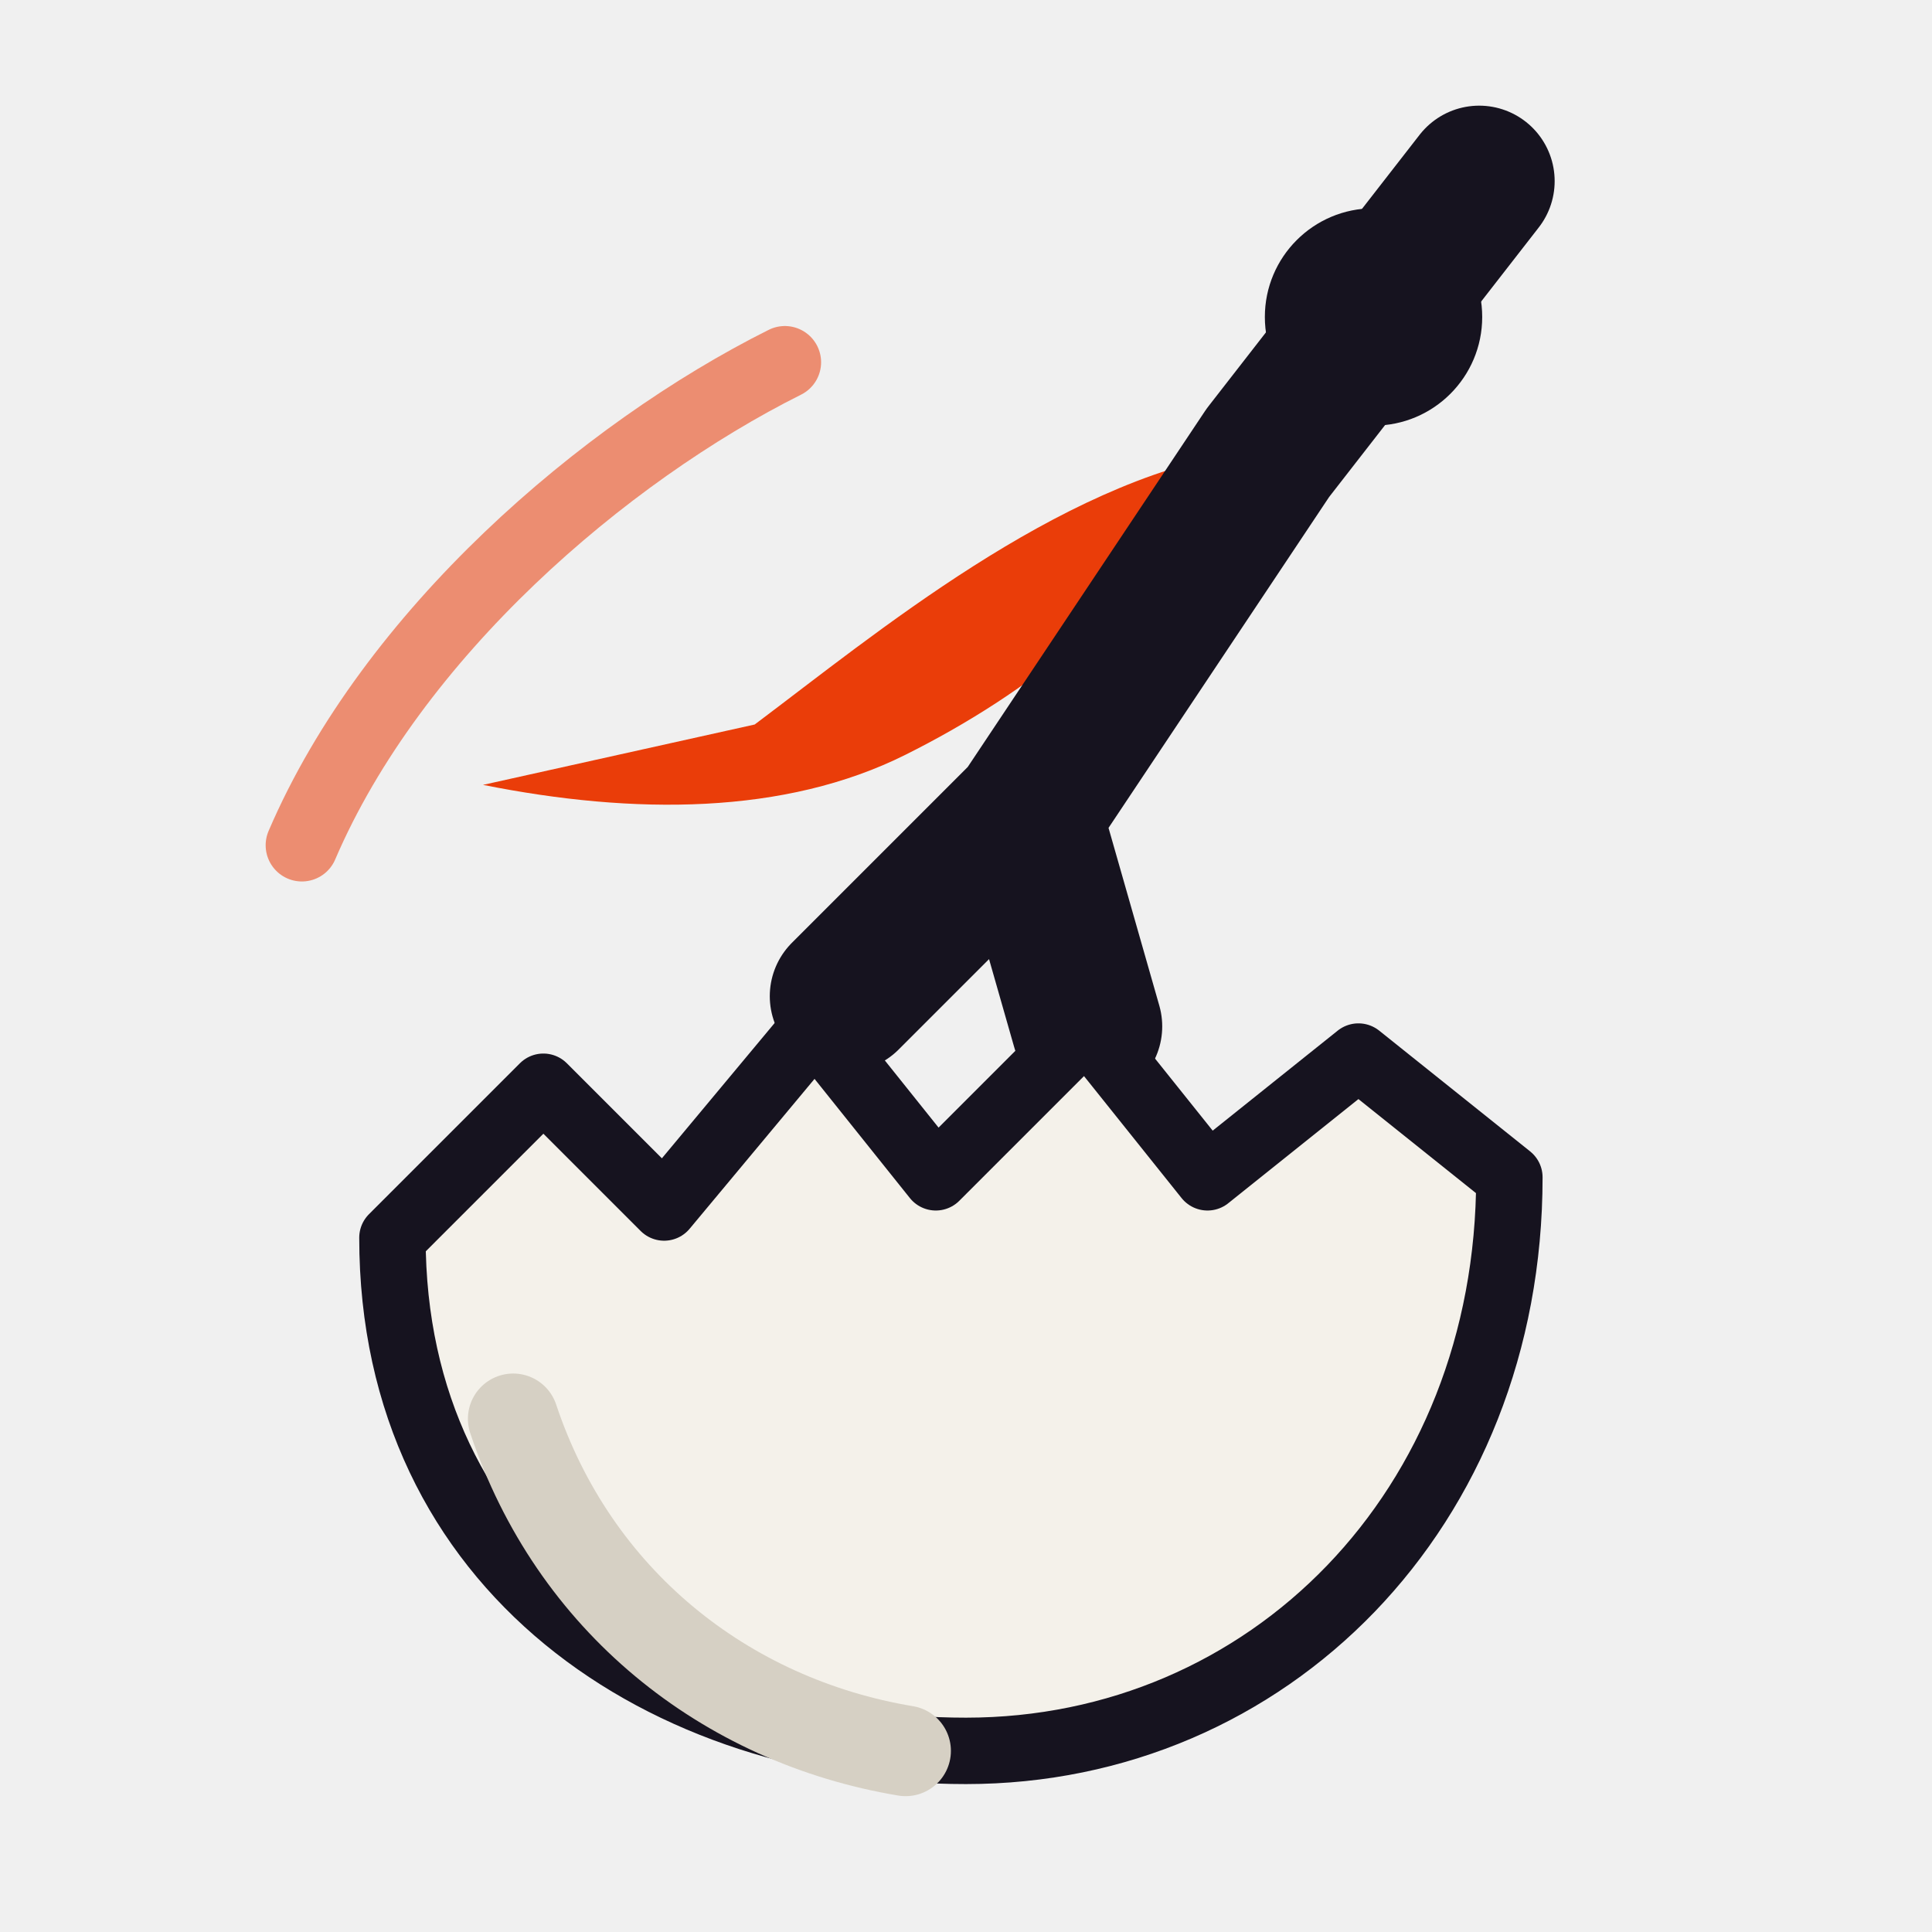
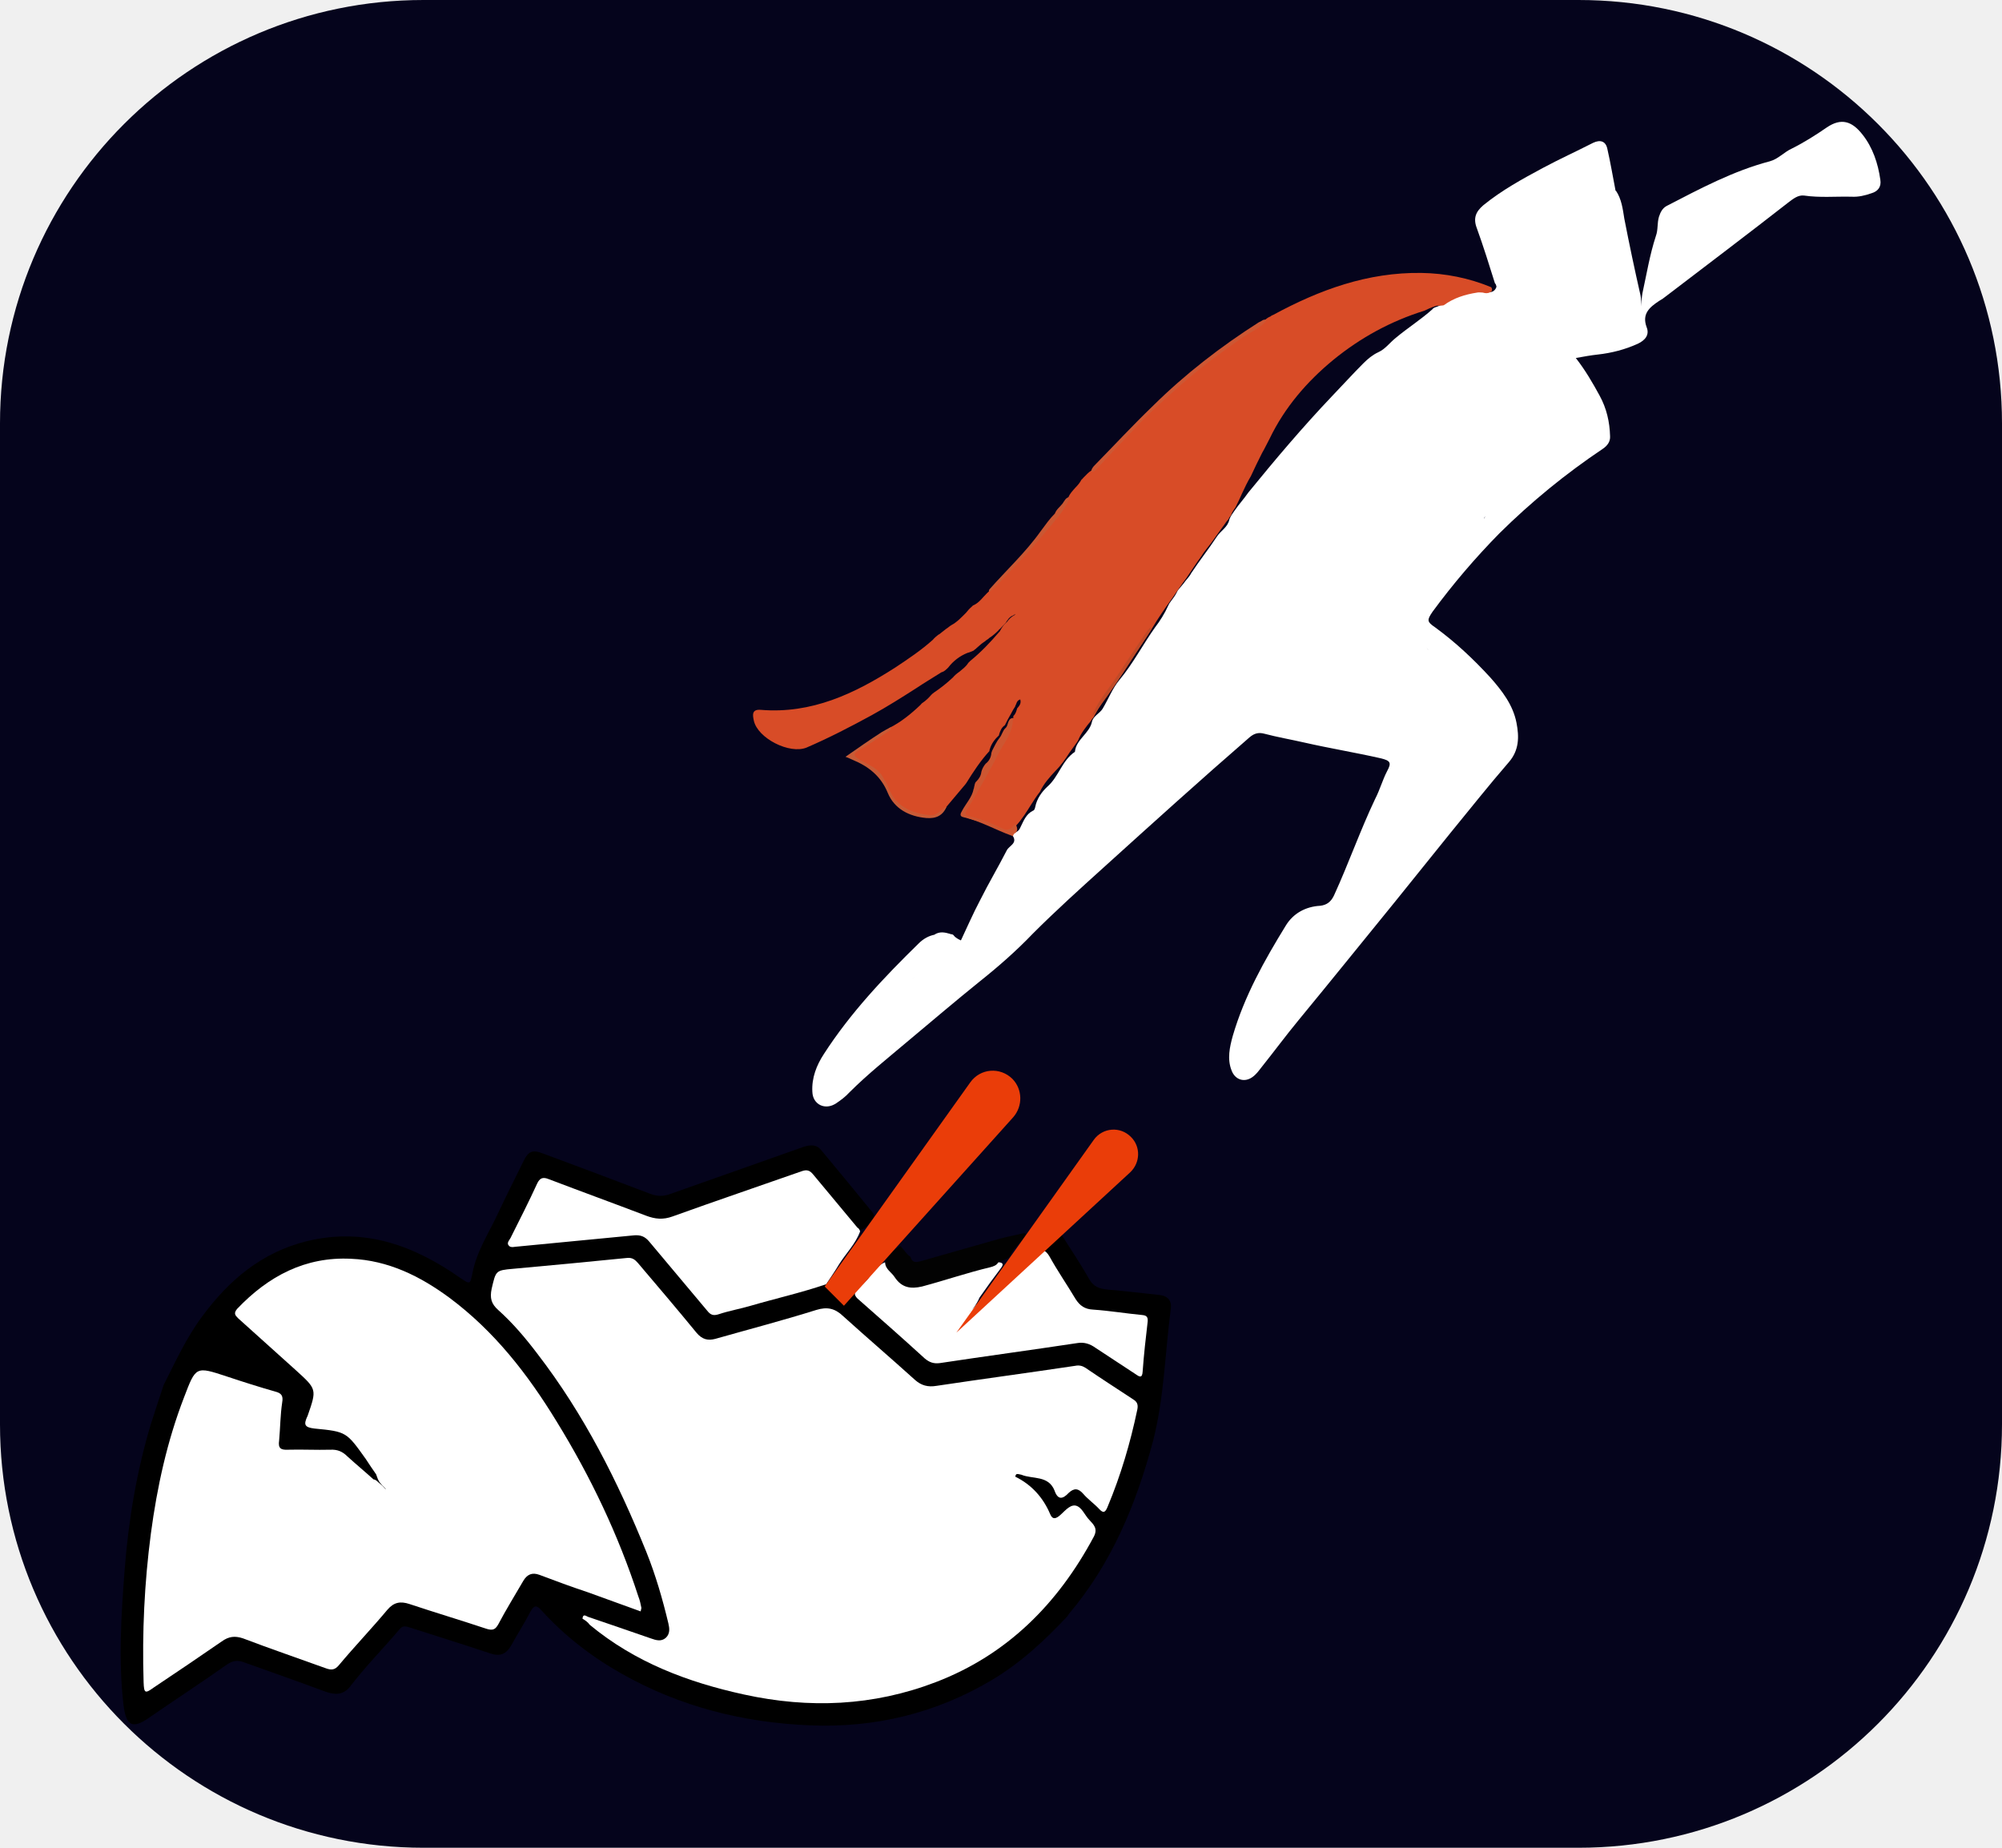
- <svg xmlns="http://www.w3.org/2000/svg" viewBox="0 0 64 64" aria-hidden="true">
-   <path d="M26 12c-6 3-13 9-16 16" stroke="#ea3d09" stroke-width="2.4" stroke-linecap="round" fill="none" opacity=".55" />
-   <path d="M41 15c-6 1-12 6-16 9l-9 2c5 1 10 1 14-1 4-2 8-5 11-10z" fill="#ea3d09" />
-   <path d="M42 15 34 27M42 15l7-9M34 27l-6 6M34 27l2 7" stroke="#16131f" stroke-width="5" stroke-linecap="round" fill="none" />
-   <circle cx="45.5" cy="10.5" r="3.6" fill="#16131f" />
-   <path d="M13 41l5-5 4 4 5-6 4 5 5-5 4 5 5-4 5 4c0 11-8 19-18 19S13 52 13 41z" fill="#f4f1ea" stroke="#16131f" stroke-width="2.2" stroke-linejoin="round" />
-   <path d="M17 47c2 6 7 10 13 11" stroke="#d6d0c4" stroke-width="3" stroke-linecap="round" fill="none" />
+ <svg xmlns="http://www.w3.org/2000/svg" viewBox="54 -3 52 48">
+   <rect x="54" y="-3" width="52" height="48" rx="11" fill="#05041c" />
+   <path d="M63.08 40.83C62.90 41.04 62.69 41.03 62.44 40.94C61.74 40.68 61.03 40.43 60.33 40.18C60.17 40.12 60.05 40.14 59.91 40.23C59.23 40.71 58.54 41.16 57.86 41.63C57.44 41.92 57.28 41.83 57.21 41.31C57.07 40.12 57.15 38.93 57.24 37.75C57.34 36.48 57.55 35.22 57.92 33.99C58.03 33.65 58.14 33.31 58.25 32.98C58.56 32.37 58.84 31.75 59.25 31.20C59.95 30.25 60.80 29.53 61.98 29.24C63.48 28.88 64.76 29.36 65.96 30.20C66.21 30.37 66.21 30.37 66.27 30.08C66.38 29.50 66.70 29.03 66.94 28.51C67.15 28.06 67.38 27.61 67.60 27.16C67.72 26.91 67.83 26.86 68.09 26.96C69.03 27.31 69.97 27.66 70.91 28.02C71.08 28.08 71.23 28.08 71.40 28.02C72.56 27.61 73.72 27.20 74.88 26.79C75.05 26.74 75.21 26.72 75.34 26.89C75.78 27.42 76.22 27.95 76.65 28.48C76.80 28.65 76.60 28.70 76.56 28.81C76.46 28.91 76.37 29.00 76.22 28.91C75.87 28.58 75.60 28.20 75.29 27.83C74.92 27.39 75.08 27.41 74.50 27.61C73.47 27.96 72.44 28.32 71.42 28.69C71.19 28.77 70.99 28.73 70.77 28.65C70.00 28.36 69.23 28.06 68.46 27.78C68.10 27.64 68.08 27.66 67.90 27.99C67.71 28.36 67.54 28.74 67.36 29.12C67.28 29.30 67.30 29.33 67.50 29.30C68.44 29.18 69.38 29.15 70.32 29.02C70.64 28.98 70.85 29.12 71.04 29.36C71.46 29.89 71.91 30.41 72.35 30.92C72.48 31.08 72.61 31.10 72.79 31.05C73.67 30.78 74.57 30.57 75.45 30.31C75.73 30.25 75.95 30.37 76.14 30.56C76.19 30.62 76.25 30.66 76.32 30.71C76.88 31.19 77.42 31.70 77.99 32.17C78.15 32.31 78.32 32.36 78.53 32.33C79.45 32.17 80.38 32.08 81.30 31.91C81.54 31.87 81.78 31.86 82.01 31.82C82.19 31.79 82.35 31.86 82.49 31.96C82.78 32.15 83.06 32.34 83.34 32.52C83.59 32.69 83.58 32.68 83.62 32.38C83.66 32.09 83.67 31.80 83.72 31.52C83.75 31.31 83.66 31.22 83.46 31.20C83.10 31.16 82.75 31.14 82.39 31.10C82.18 31.07 82.02 30.99 81.91 30.81C81.68 30.46 81.46 30.10 81.24 29.75C81.17 29.63 81.08 29.55 80.94 29.54C80.88 29.51 80.84 29.46 80.88 29.40C81.03 29.21 81.18 29.02 81.41 28.91C81.43 28.90 81.46 28.91 81.48 28.93C81.75 29.36 82.03 29.77 82.28 30.21C82.39 30.42 82.55 30.48 82.77 30.50C83.22 30.54 83.66 30.59 84.11 30.64C84.33 30.66 84.44 30.79 84.41 31.00C84.26 32.14 84.24 33.30 83.95 34.43C83.51 36.08 82.87 37.62 81.76 38.93C81.75 38.95 81.74 38.96 81.73 38.98C81.14 39.61 80.51 40.20 79.75 40.65C78.30 41.51 76.72 41.89 75.04 41.82C73.32 41.75 71.67 41.34 70.15 40.48C69.37 40.04 68.67 39.50 68.07 38.84C67.94 38.69 67.87 38.69 67.77 38.88C67.62 39.17 67.44 39.45 67.28 39.74C67.15 39.97 66.99 40.04 66.73 39.95C66.04 39.72 65.34 39.50 64.65 39.28C64.55 39.25 64.47 39.22 64.39 39.31C63.96 39.82 63.49 40.29 63.08 40.83Z" fill="black" />
+   <path d="M63.77 35.30C63.68 35.17 63.59 35.04 63.50 34.90C63.00 34.20 63.00 34.19 62.17 34.11C61.90 34.08 61.89 34.00 61.98 33.80C61.99 33.79 61.99 33.78 61.99 33.78C62.23 33.09 62.23 33.09 61.69 32.60C61.19 32.15 60.69 31.70 60.19 31.25C60.11 31.17 60.06 31.12 60.16 31.00C60.97 30.15 61.93 29.64 63.12 29.70C64.08 29.74 64.91 30.15 65.67 30.71C66.84 31.58 67.71 32.70 68.46 33.93C69.34 35.36 70.06 36.87 70.58 38.47C70.62 38.57 70.64 38.67 70.66 38.77C70.66 38.79 70.65 38.80 70.64 38.86C70.18 38.69 69.72 38.53 69.26 38.36C68.84 38.22 68.43 38.07 68.01 37.91C67.82 37.84 67.69 37.90 67.59 38.07C67.37 38.45 67.14 38.82 66.94 39.20C66.86 39.34 66.79 39.36 66.63 39.31C65.97 39.09 65.30 38.89 64.64 38.67C64.40 38.59 64.23 38.62 64.06 38.82C63.65 39.31 63.21 39.77 62.80 40.26C62.70 40.38 62.61 40.39 62.47 40.34C61.75 40.08 61.02 39.83 60.31 39.56C60.10 39.49 59.94 39.51 59.76 39.64C59.18 40.04 58.59 40.44 57.99 40.84C57.77 41.00 57.74 40.99 57.73 40.70C57.69 39.41 57.75 38.12 57.92 36.83C58.08 35.63 58.34 34.44 58.78 33.30C59.09 32.49 59.08 32.49 59.90 32.76C60.32 32.90 60.73 33.03 61.15 33.15C61.31 33.19 61.36 33.26 61.33 33.43C61.28 33.76 61.28 34.09 61.25 34.42C61.22 34.62 61.29 34.67 61.48 34.66C61.85 34.65 62.21 34.67 62.58 34.66C62.77 34.65 62.90 34.71 63.03 34.84C63.25 35.04 63.48 35.23 63.70 35.43C63.78 35.44 63.82 35.51 63.88 35.55C63.92 35.58 63.96 35.62 63.99 35.66C64.00 35.67 64.02 35.68 64.03 35.68C64.02 35.67 64.00 35.66 63.99 35.65C63.96 35.61 63.92 35.58 63.89 35.54C63.82 35.47 63.80 35.38 63.77 35.30Z" fill="white" />
+   <path d="M80.37 35.36C80.80 35.57 81.10 35.91 81.28 36.34C81.33 36.45 81.39 36.47 81.50 36.39C81.64 36.28 81.77 36.09 81.93 36.11C82.10 36.14 82.17 36.36 82.30 36.49C82.41 36.61 82.52 36.71 82.41 36.92C81.48 38.66 80.16 39.99 78.30 40.70C76.68 41.32 75.02 41.39 73.33 41.02C71.86 40.70 70.49 40.18 69.32 39.21C69.27 39.14 69.20 39.09 69.13 39.05C69.14 38.92 69.21 38.97 69.27 39.00C69.82 39.19 70.36 39.37 70.90 39.56C71.04 39.61 71.17 39.65 71.29 39.55C71.41 39.44 71.39 39.30 71.36 39.17C71.21 38.54 71.03 37.92 70.79 37.32C70.05 35.49 69.17 33.74 67.96 32.17C67.65 31.76 67.32 31.37 66.94 31.03C66.76 30.87 66.72 30.72 66.77 30.48C66.88 30.01 66.87 30.00 67.33 29.96C68.31 29.87 69.29 29.78 70.27 29.68C70.42 29.66 70.49 29.72 70.57 29.81C71.08 30.41 71.59 31.01 72.09 31.62C72.24 31.80 72.39 31.83 72.58 31.78C73.46 31.53 74.34 31.30 75.20 31.03C75.49 30.94 75.69 30.99 75.90 31.19C76.52 31.75 77.15 32.29 77.77 32.85C77.93 32.99 78.10 33.04 78.33 33.00C79.53 32.82 80.73 32.66 81.93 32.48C82.03 32.46 82.11 32.48 82.19 32.53C82.60 32.81 83.02 33.08 83.43 33.35C83.53 33.41 83.57 33.48 83.54 33.62C83.36 34.48 83.11 35.33 82.77 36.14C82.71 36.29 82.66 36.32 82.55 36.20C82.42 36.06 82.26 35.95 82.14 35.81C82.01 35.66 81.90 35.65 81.76 35.78C81.61 35.94 81.48 35.98 81.39 35.72C81.23 35.32 80.82 35.43 80.53 35.31C80.40 35.28 80.39 35.28 80.37 35.36Z" fill="white" />
+   <path d="M76.34 28.99C76.22 29.32 75.97 29.56 75.79 29.85C75.69 30.02 75.57 30.19 75.46 30.36C74.82 30.58 74.15 30.73 73.50 30.92C73.23 31.00 72.94 31.05 72.67 31.14C72.52 31.19 72.45 31.15 72.37 31.05C71.87 30.45 71.36 29.85 70.86 29.25C70.75 29.12 70.64 29.08 70.48 29.09C69.48 29.19 68.47 29.28 67.47 29.38C67.38 29.38 67.26 29.43 67.21 29.35C67.15 29.28 67.25 29.20 67.28 29.12C67.51 28.66 67.74 28.21 67.95 27.75C68.02 27.60 68.10 27.57 68.25 27.63C69.09 27.95 69.94 28.26 70.78 28.58C71.02 28.67 71.22 28.69 71.47 28.60C72.58 28.20 73.70 27.82 74.81 27.43C74.97 27.37 75.04 27.41 75.13 27.52C75.51 27.98 75.89 28.43 76.27 28.89C76.31 28.91 76.33 28.95 76.34 28.99Z" fill="white" />
+   <path d="M76.99 29.79C77.04 29.84 77.09 29.90 77.14 29.96C77.68 30.58 77.46 30.45 78.22 30.27C78.79 30.13 79.36 29.95 79.93 29.79C80.04 29.80 80.08 29.83 80.00 29.94C79.81 30.19 79.62 30.45 79.44 30.71C79.42 30.76 79.40 30.80 79.37 30.85C79.33 30.92 79.28 30.99 79.22 31.05C79.20 31.07 79.22 31.04 79.20 31.06C79.21 31.07 79.21 31.06 79.22 31.05C79.27 31.00 79.32 30.95 79.36 30.90C79.40 30.86 79.45 30.84 79.49 30.81C79.90 30.42 80.30 30.03 80.71 29.64C80.77 29.58 80.85 29.54 80.92 29.50C81.08 29.43 81.17 29.49 81.26 29.64C81.47 30.02 81.72 30.38 81.94 30.75C82.05 30.92 82.18 31.01 82.39 31.02C82.82 31.05 83.24 31.12 83.66 31.16C83.78 31.17 83.82 31.21 83.81 31.33C83.76 31.76 83.71 32.19 83.68 32.62C83.67 32.81 83.60 32.77 83.5 32.70C83.15 32.47 82.80 32.24 82.45 32.01C82.31 31.91 82.16 31.86 81.98 31.89C80.79 32.07 79.60 32.23 78.41 32.41C78.25 32.43 78.14 32.39 78.02 32.29C77.44 31.76 76.86 31.25 76.27 30.73C76.19 30.65 76.18 30.58 76.26 30.50C76.38 30.39 76.50 30.29 76.59 30.16C76.71 30.02 76.81 29.86 76.99 29.79Z" fill="white" />
+   <path d="M77.39 29.37C77.48 29.46 77.54 29.58 77.65 29.65C77.70 29.84 77.84 29.78 77.96 29.75C78.63 29.56 79.30 29.37 79.96 29.18C80.18 29.12 80.40 29.08 80.62 29.03C80.63 29.04 80.63 29.05 80.64 29.06C80.64 29.09 80.62 29.13 80.60 29.16C80.49 29.29 80.36 29.40 80.27 29.55C80.23 29.73 80.05 29.72 79.93 29.79C79.89 29.87 79.80 29.9 79.72 29.92C79.13 30.06 78.55 30.26 77.95 30.42C77.65 30.49 77.42 30.45 77.24 30.18C77.16 30.05 76.99 29.97 76.99 29.79C77.07 29.59 77.21 29.46 77.39 29.37Z" fill="#020202" />
+   <path d="M79.20 25.12C79.46 24.75 79.98 24.71 80.30 25.03C80.56 25.30 80.57 25.73 80.32 26.02L75.92 30.92L75.42 30.42L79.20 25.12Z" fill="#EA3D09" />
+   <path d="M82.41 26.61C82.64 26.29 83.10 26.25 83.38 26.54C83.63 26.79 83.62 27.20 83.36 27.45L78.84 31.62L82.41 26.61Z" fill="#EA3D09" />
+   <path d="M78.68 21.26C78.69 21.27 78.71 21.27 78.73 21.27C78.75 21.28 78.77 21.29 78.78 21.31C78.84 21.38 78.92 21.41 79.00 21.45C79.09 21.51 79.19 21.58 79.15 21.69C79.11 21.81 78.99 21.78 78.89 21.79C78.77 21.80 78.65 21.80 78.53 21.79C78.35 21.78 78.25 21.85 78.12 22.00C77.82 22.32 77.53 22.65 77.19 22.93C76.94 23.14 76.69 23.39 76.55 23.71C76.46 23.91 76.34 24.11 76.17 24.24C75.96 24.41 75.89 24.69 75.66 24.85C75.59 24.90 75.61 25.02 75.64 25.11C76.01 24.80 76.33 24.43 76.68 24.10C76.91 23.89 77.26 23.80 77.38 23.46C77.41 23.38 77.53 23.35 77.63 23.35C77.82 23.34 77.92 23.24 77.99 23.08C78.02 22.98 78.07 22.89 78.12 22.80C78.16 22.73 78.20 22.64 78.28 22.64C78.69 22.62 78.81 22.26 79.04 22.02C79.16 21.89 79.33 21.89 79.48 21.88C79.62 21.87 79.69 21.81 79.78 21.72C79.98 21.48 80.15 21.24 80.26 20.95C80.32 20.81 80.44 20.74 80.59 20.74C80.74 20.75 80.83 20.68 80.90 20.54C80.97 20.36 81.09 20.22 81.24 20.10C81.27 20.07 81.33 20.05 81.33 20.01C81.30 19.73 81.53 19.75 81.70 19.70C81.84 19.66 81.94 19.58 82.02 19.45C82.18 19.19 82.43 18.99 82.54 18.70C82.56 18.65 82.63 18.62 82.69 18.61C82.89 18.56 83.06 18.48 83.13 18.27C83.14 18.24 83.16 18.22 83.18 18.21C83.55 18.11 83.67 17.75 83.92 17.53C84.07 17.40 84.25 17.34 84.41 17.25C84.74 17.06 84.94 16.74 85.20 16.47C85.25 16.42 85.27 16.32 85.35 16.31C85.72 16.22 85.93 15.95 86.15 15.67C86.27 15.52 86.51 15.49 86.72 15.51C87.00 15.53 87.28 15.52 87.54 15.66C87.63 15.70 87.74 15.68 87.84 15.68C88.01 15.68 88.17 15.70 88.28 15.85C88.32 15.90 89.05 16.05 89.11 16.02C89.26 15.94 89.39 15.96 89.50 16.09C89.63 16.24 89.78 16.33 89.99 16.28C90.01 16.27 90.04 16.29 90.06 16.29C90.49 16.32 90.53 16.36 90.51 16.80C90.51 16.91 90.52 17.01 90.54 17.11C90.56 17.30 90.52 17.46 90.35 17.58C90.21 17.67 90.17 17.80 90.16 17.97C90.15 18.19 90.10 18.39 89.86 18.49C89.77 18.52 89.74 18.60 89.73 18.69C89.71 19.04 89.66 19.39 89.41 19.66C89.38 19.70 89.36 19.76 89.37 19.81C89.39 20.04 89.35 20.23 89.08 20.29C88.99 20.31 88.99 20.41 89.00 20.49C89.01 20.57 89.02 20.66 89.01 20.74C88.97 21.00 88.83 21.13 88.57 21.07C88.18 20.99 87.89 21.18 87.61 21.40C87.54 21.46 87.57 21.53 87.57 21.59C87.61 21.86 87.56 22.09 87.27 22.19C87.16 22.23 87.14 22.32 87.15 22.42C87.17 22.72 87.13 22.98 86.86 23.16C86.78 23.21 86.77 23.30 86.79 23.39C86.82 23.55 86.75 23.66 86.61 23.72C86.53 23.75 86.46 23.79 86.46 23.88C86.47 23.97 86.35 24.11 86.50 24.14C86.61 24.16 86.75 24.09 86.79 23.94C86.80 23.88 86.79 23.82 86.8 23.76C86.80 23.65 86.82 23.52 86.92 23.46C87.35 23.19 87.58 22.73 87.97 22.41C88.01 22.38 88.04 22.34 88.09 22.32C88.30 22.25 88.38 22.11 88.34 21.89C88.31 21.74 88.37 21.62 88.53 21.57C88.57 21.55 88.62 21.54 88.63 21.50C88.70 21.24 88.98 21.14 89.11 20.92C89.21 20.74 89.42 20.69 89.54 20.51C89.79 20.16 90.03 19.80 90.28 19.46C90.44 19.24 90.57 18.95 90.86 18.84C90.88 18.83 90.91 18.81 90.92 18.79C91.08 18.32 91.52 18.04 91.74 17.60C91.84 17.39 92.08 17.26 92.27 17.12C92.32 17.09 92.41 17.09 92.41 17.03C92.44 16.79 92.63 16.69 92.78 16.54C92.90 16.43 92.99 16.27 92.87 16.09C92.80 15.98 92.80 15.84 92.78 15.72C92.76 15.58 92.75 15.45 92.58 15.40C92.49 15.38 92.47 15.28 92.45 15.20C92.40 15.00 92.28 14.84 92.12 14.73C92.04 14.68 91.97 14.63 91.94 14.55C91.87 14.41 91.76 14.33 91.60 14.33C91.55 14.32 91.48 14.32 91.46 14.28C91.35 14.09 91.18 13.97 91.03 13.83C90.94 13.75 90.87 13.63 90.76 13.55C90.51 13.38 90.51 12.83 90.75 12.64C90.86 12.56 90.93 12.47 90.97 12.34C91.02 12.19 91.13 12.06 91.25 11.95C91.47 11.75 91.66 11.53 91.76 11.24C91.78 11.18 91.80 11.10 91.86 11.09C92.12 11.03 92.15 10.71 92.39 10.61C92.51 10.56 92.59 10.39 92.68 10.28C92.86 10.09 93.12 9.98 93.24 9.74C93.31 9.61 93.46 9.59 93.57 9.51C93.89 9.26 94.19 9.00 94.56 8.84C94.63 8.82 94.68 8.77 94.70 8.71C94.81 8.44 95.04 8.32 95.27 8.18C95.45 8.08 95.50 7.81 95.32 7.70C95.17 7.60 95.07 7.49 95.04 7.31C95.03 7.26 94.99 7.21 94.95 7.19C94.58 6.99 94.52 6.59 94.34 6.27C94.23 6.08 94.43 5.86 94.69 5.83C94.94 5.81 95.19 5.81 95.43 5.83C95.60 5.84 95.73 5.80 95.84 5.67C95.89 5.60 95.95 5.54 96.02 5.49C96.14 5.42 96.18 5.32 96.18 5.19C96.18 5.06 96.18 4.92 96.21 4.79C96.24 4.64 96.20 4.51 96.13 4.37C95.97 4.05 95.79 3.72 95.83 3.34C95.84 3.19 95.76 3.08 95.68 2.97C95.45 2.64 95.48 2.39 95.78 2.14C95.85 2.08 95.88 1.98 95.97 1.95C96.12 2.17 96.15 2.43 96.19 2.68C96.32 3.35 96.46 4.01 96.61 4.67C96.63 4.77 96.63 4.86 96.62 4.96C96.64 4.84 96.64 4.73 96.66 4.62C96.77 4.12 96.85 3.62 97.01 3.13C97.07 2.97 97.04 2.80 97.09 2.63C97.13 2.51 97.18 2.41 97.29 2.35C98.16 1.90 99.02 1.44 99.97 1.19C100.19 1.13 100.34 0.95 100.54 0.86C100.86 0.70 101.16 0.51 101.45 0.31C101.82 0.06 102.10 0.14 102.38 0.50C102.64 0.83 102.78 1.24 102.84 1.67C102.87 1.85 102.78 1.97 102.61 2.02C102.44 2.08 102.27 2.12 102.09 2.11C101.68 2.10 101.27 2.14 100.86 2.08C100.70 2.06 100.57 2.17 100.45 2.26C99.40 3.08 98.34 3.88 97.28 4.69C97.22 4.74 97.16 4.78 97.09 4.82C96.85 4.98 96.64 5.15 96.77 5.50C96.85 5.70 96.73 5.84 96.54 5.93C96.21 6.08 95.86 6.17 95.50 6.21C95.32 6.23 95.15 6.26 94.93 6.30C95.18 6.62 95.37 6.95 95.55 7.28C95.73 7.61 95.81 7.96 95.82 8.33C95.83 8.47 95.75 8.58 95.63 8.66C94.66 9.31 93.77 10.04 92.95 10.85C92.32 11.49 91.74 12.17 91.21 12.89C91.06 13.11 91.06 13.15 91.28 13.30C91.80 13.68 92.27 14.12 92.71 14.60C93.01 14.94 93.30 15.31 93.39 15.78C93.46 16.14 93.46 16.49 93.19 16.80C92.67 17.40 92.18 18.02 91.68 18.63C91.20 19.23 90.71 19.83 90.23 20.43C89.40 21.45 88.57 22.48 87.73 23.50C87.40 23.90 87.09 24.32 86.77 24.72C86.70 24.81 86.63 24.91 86.53 24.98C86.32 25.13 86.08 25.05 85.99 24.81C85.87 24.51 85.94 24.20 86.02 23.91C86.32 22.88 86.84 21.95 87.40 21.04C87.59 20.73 87.91 20.55 88.29 20.53C88.46 20.51 88.57 20.43 88.65 20.26C89.03 19.43 89.33 18.57 89.72 17.75C89.84 17.52 89.91 17.26 90.03 17.03C90.15 16.81 90.11 16.76 89.87 16.70C89.21 16.55 88.54 16.44 87.88 16.29C87.53 16.21 87.18 16.15 86.84 16.06C86.69 16.02 86.58 16.05 86.46 16.15C85.18 17.26 83.92 18.40 82.66 19.54C82.04 20.10 81.42 20.66 80.83 21.25C80.39 21.71 79.92 22.12 79.43 22.51C78.81 23.01 78.20 23.53 77.59 24.04C77.07 24.48 76.54 24.90 76.06 25.38C75.96 25.49 75.84 25.58 75.72 25.66C75.44 25.85 75.11 25.70 75.10 25.36C75.08 25.00 75.21 24.67 75.40 24.38C76.09 23.31 76.96 22.39 77.86 21.51C77.98 21.39 78.12 21.31 78.28 21.28L78.27 21.28C78.41 21.19 78.54 21.22 78.68 21.26Z" fill="white" />
+   <path d="M78.94 21.47C79.11 21.11 79.27 20.74 79.46 20.38C79.68 19.94 79.93 19.52 80.15 19.09C80.21 18.97 80.43 18.91 80.31 18.72C80.29 18.67 80.32 18.65 80.35 18.63C80.43 18.61 80.48 18.56 80.51 18.48C80.59 18.32 80.65 18.15 80.83 18.06C80.87 18.05 80.88 18.00 80.89 17.96C80.93 17.75 81.06 17.57 81.20 17.44C81.50 17.18 81.58 16.76 81.92 16.53C81.95 16.21 82.29 16.06 82.36 15.76C82.39 15.60 82.56 15.54 82.64 15.41C82.79 15.16 82.89 14.89 83.07 14.67C83.43 14.24 83.68 13.75 84.00 13.30C84.13 13.13 84.25 12.94 84.34 12.74C84.35 12.72 84.36 12.70 84.37 12.68C84.43 12.59 84.51 12.50 84.56 12.40C84.57 12.38 84.58 12.36 84.59 12.34C84.64 12.28 84.69 12.22 84.74 12.16C84.80 12.07 84.89 11.99 84.94 11.89C85.15 11.57 85.39 11.27 85.60 10.95C85.70 10.79 85.89 10.70 85.93 10.50C85.94 10.47 85.95 10.45 85.96 10.43C85.99 10.37 86.03 10.32 86.07 10.26C86.18 10.10 86.31 9.96 86.42 9.80C87.12 8.94 87.83 8.10 88.59 7.30C88.86 7.02 89.13 6.72 89.41 6.44C89.53 6.32 89.65 6.22 89.80 6.15C89.98 6.07 90.10 5.90 90.25 5.78C90.56 5.52 90.91 5.30 91.21 5.03C91.22 5.01 91.24 5.00 91.26 4.99C91.38 4.95 91.49 4.90 91.59 4.84C91.89 4.66 92.22 4.56 92.58 4.59C92.70 4.60 92.82 4.60 92.87 4.45C92.86 4.42 92.86 4.38 92.83 4.36C92.68 3.88 92.53 3.40 92.36 2.93C92.26 2.67 92.33 2.50 92.53 2.33C93.01 1.94 93.54 1.65 94.08 1.36C94.51 1.13 94.95 0.93 95.38 0.71C95.57 0.62 95.71 0.67 95.75 0.87C95.83 1.22 95.89 1.58 95.96 1.94C95.95 2.04 95.95 2.12 95.83 2.18C95.56 2.33 95.50 2.64 95.70 2.88C95.86 3.07 95.92 3.27 95.90 3.51C95.87 3.79 96.04 4.01 96.14 4.24C96.23 4.45 96.34 4.63 96.26 4.88C96.22 5.01 96.25 5.15 96.25 5.29C96.25 5.30 96.25 5.32 96.25 5.34C96.24 5.49 95.68 5.91 95.53 5.90C95.26 5.89 94.99 5.89 94.71 5.89C94.58 5.89 94.47 5.94 94.40 6.07C94.33 6.20 94.38 6.30 94.47 6.39C94.57 6.48 94.54 6.64 94.62 6.73C94.75 6.88 94.83 7.05 95.02 7.17C95.20 7.29 95.22 7.59 95.46 7.74C95.62 7.84 95.43 8.14 95.27 8.26C95.08 8.38 94.82 8.47 94.78 8.74C94.76 8.84 94.70 8.87 94.63 8.90C94.25 9.01 93.99 9.30 93.67 9.51C93.58 9.57 93.51 9.65 93.40 9.68C93.33 9.70 93.26 9.75 93.26 9.81C93.25 9.98 93.15 10.02 93.01 10.05C92.95 10.07 92.88 10.14 92.86 10.21C92.81 10.31 92.77 10.39 92.65 10.40C92.61 10.40 92.55 10.44 92.55 10.46C92.54 10.65 92.47 10.76 92.27 10.75C92.25 11.07 91.83 11.06 91.77 11.39C91.74 11.58 91.56 11.76 91.40 11.91C91.21 12.09 91.02 12.25 90.99 12.53C90.99 12.55 90.98 12.59 90.97 12.60C90.64 12.66 90.68 12.92 90.65 13.16C90.63 13.37 90.71 13.49 90.91 13.56C90.92 13.56 90.92 13.56 90.93 13.56C91.15 13.57 90.95 13.91 91.15 13.88C91.36 13.86 91.40 13.92 91.41 14.11C91.41 14.26 91.54 14.28 91.65 14.27C91.81 14.26 91.91 14.32 91.96 14.47C92.00 14.57 92.08 14.63 92.17 14.68C92.36 14.81 92.48 14.98 92.53 15.21C92.53 15.26 92.53 15.35 92.57 15.35C93.02 15.36 92.77 15.74 92.88 15.93C92.90 15.95 92.89 16.00 92.90 16.03C92.98 16.16 93.12 16.28 92.94 16.45C92.83 16.54 92.83 16.73 92.62 16.74C92.53 16.74 92.53 16.85 92.53 16.93C92.53 17.08 92.48 17.20 92.29 17.18C92.29 17.18 92.27 17.18 92.27 17.19C92.17 17.43 91.87 17.45 91.75 17.68C91.66 17.87 91.59 18.09 91.39 18.21C91.26 18.29 91.19 18.42 91.12 18.54C91.02 18.73 90.98 18.96 90.71 18.99C90.67 19.29 90.34 19.38 90.23 19.66C90.13 19.92 89.93 20.16 89.75 20.38C89.66 20.49 89.52 20.56 89.51 20.72C89.51 20.74 89.50 20.77 89.49 20.77C89.17 20.75 89.17 21.15 88.91 21.22C88.85 21.23 88.81 21.28 88.79 21.34C88.74 21.50 88.72 21.64 88.49 21.65C88.40 21.65 88.37 21.80 88.41 21.91C88.47 22.13 88.42 22.29 88.17 22.36C88.09 22.38 88.03 22.44 87.97 22.50C87.73 22.77 87.44 23.00 87.26 23.32C87.24 23.37 87.20 23.40 87.14 23.41C86.89 23.45 86.85 23.64 86.86 23.85C86.87 24.07 86.61 24.31 86.41 24.26C86.39 24.26 86.38 24.25 86.37 24.24C86.30 24.17 86.43 23.69 86.53 23.67C86.70 23.64 86.79 23.57 86.72 23.37C86.69 23.29 86.68 23.17 86.78 23.12C87.12 22.96 87.10 22.67 87.08 22.37C87.07 22.26 87.09 22.18 87.21 22.14C87.50 22.03 87.58 21.89 87.51 21.57C87.47 21.42 87.44 21.32 87.65 21.31C87.69 21.31 87.75 21.28 87.77 21.24C87.97 20.89 88.30 21.01 88.58 21.02C88.80 21.03 88.93 20.97 88.95 20.74C88.96 20.65 88.96 20.56 88.93 20.49C88.87 20.31 88.95 20.21 89.11 20.20C89.32 20.19 89.33 20.06 89.30 19.92C89.28 19.75 89.34 19.63 89.46 19.49C89.62 19.30 89.65 19.04 89.66 18.79C89.67 18.60 89.67 18.45 89.92 18.39C90.09 18.35 90.12 18.12 90.10 17.98C90.06 17.74 90.17 17.61 90.34 17.50C90.46 17.43 90.49 17.34 90.48 17.23C90.47 17.00 90.44 16.76 90.44 16.53C90.43 16.39 90.36 16.35 90.24 16.37C90.09 16.39 89.94 16.31 89.77 16.37C89.65 16.42 89.58 16.25 89.50 16.17C89.38 16.04 89.27 15.95 89.10 16.11C89.05 16.15 88.98 16.18 88.91 16.14C88.75 16.03 88.60 15.89 88.39 16.04C88.34 16.07 88.28 15.99 88.26 15.94C88.18 15.76 88.04 15.74 87.88 15.75C87.48 15.79 87.14 15.55 86.74 15.57C86.59 15.58 86.48 15.65 86.35 15.64C86.17 15.64 86.14 15.75 86.13 15.89C86.13 15.95 86.05 15.97 86.00 16.00C85.79 16.12 85.67 16.40 85.36 16.36C85.34 16.36 85.30 16.42 85.28 16.45C85.12 16.76 84.84 16.96 84.61 17.20C84.49 17.31 84.31 17.36 84.18 17.45C83.93 17.62 83.67 17.79 83.59 18.10C83.56 18.21 83.49 18.21 83.41 18.20C83.30 18.20 83.19 18.21 83.17 18.34C83.12 18.59 82.92 18.63 82.73 18.66C82.63 18.68 82.56 18.73 82.55 18.81C82.5 19.05 82.31 19.19 82.16 19.36C82.11 19.41 82.07 19.45 82.05 19.52C81.99 19.71 81.63 19.87 81.40 19.80C81.52 20.00 81.41 20.07 81.27 20.17C81.11 20.27 80.99 20.44 80.93 20.63C80.89 20.76 80.83 20.81 80.69 20.81C80.41 20.82 80.23 20.95 80.20 21.23C80.19 21.38 80.11 21.44 80.04 21.52C79.94 21.62 79.83 21.69 79.79 21.84C79.76 21.95 79.65 21.94 79.54 21.95C79.34 21.96 79.13 21.91 79.01 22.21C78.95 22.34 78.75 22.48 78.65 22.65C78.63 22.67 78.57 22.70 78.54 22.69C78.28 22.58 78.22 22.77 78.12 22.94C78.05 23.08 78.05 23.32 77.89 23.34C77.56 23.40 77.40 23.66 77.16 23.83C76.91 24.01 76.72 24.27 76.47 24.41C76.20 24.55 76.17 24.91 75.85 24.97C75.77 24.98 75.78 25.07 75.76 25.14C75.74 25.23 75.67 25.27 75.59 25.24C75.49 25.22 75.57 25.15 75.55 25.10C75.50 24.88 75.69 24.80 75.78 24.65C76.00 24.26 76.42 24.02 76.56 23.57C76.61 23.39 76.83 23.31 76.88 23.17C76.98 22.89 77.31 22.86 77.40 22.61C77.43 22.53 77.52 22.54 77.58 22.51C77.67 22.46 77.76 22.41 77.76 22.29C77.76 22.15 77.82 22.09 77.96 22.08C78.03 22.07 78.10 22.01 78.10 21.95C78.09 21.69 78.27 21.73 78.43 21.73C78.60 21.73 78.77 21.73 78.94 21.73C79.00 21.73 79.08 21.76 79.11 21.70C79.15 21.62 79.06 21.58 79.02 21.53C79.00 21.50 78.96 21.49 78.94 21.47Z" fill="white" />
+   <path fill-rule="evenodd" clip-rule="evenodd" d="M78.59 17.95L79.07 17.38C79.07 17.38 79.07 17.38 79.07 17.38L79.10 17.34C79.28 17.05 79.47 16.76 79.70 16.51C79.70 16.49 79.70 16.48 79.71 16.46C79.75 16.32 79.84 16.20 79.95 16.10L79.95 16.10L79.95 16.10L79.95 16.08C79.98 15.99 80.01 15.90 80.10 15.84C80.15 15.74 80.20 15.64 80.26 15.54L80.26 15.54L80.26 15.54C80.29 15.48 80.33 15.41 80.37 15.35L80.37 15.35L80.37 15.34C80.38 15.33 80.38 15.31 80.39 15.30C80.41 15.24 80.43 15.19 80.50 15.17C80.53 15.27 80.48 15.33 80.43 15.39L80.42 15.40L80.42 15.40C80.40 15.47 80.38 15.55 80.32 15.60L80.32 15.60L80.32 15.60C80.32 15.62 80.32 15.64 80.32 15.65C80.27 15.69 80.26 15.74 80.24 15.79C80.24 15.80 80.24 15.80 80.24 15.81C80.21 15.91 80.17 16.00 80.12 16.09C79.79 16.73 79.44 17.36 79.08 17.98C78.99 18.14 79.03 18.22 79.19 18.27C79.46 18.34 79.72 18.44 79.97 18.56C80.15 18.64 80.29 18.62 80.39 18.45C80.55 18.28 80.67 18.08 80.79 17.89C80.86 17.78 80.93 17.67 81.01 17.57C81.11 17.36 81.26 17.19 81.42 17.02L81.42 17.02C81.56 16.88 81.67 16.72 81.78 16.55C81.84 16.47 81.90 16.38 81.96 16.30C81.97 16.28 81.99 16.26 82.00 16.24C82.08 16.04 82.21 15.88 82.34 15.72C82.35 15.70 82.36 15.68 82.38 15.66C82.39 15.65 82.41 15.63 82.42 15.60C82.71 15.09 83.05 14.60 83.39 14.12C83.57 13.86 83.75 13.6 83.92 13.33C84.08 13.06 84.26 12.80 84.44 12.55C84.51 12.45 84.58 12.35 84.64 12.26C84.70 12.17 84.76 12.09 84.82 12.01C84.95 11.82 85.07 11.63 85.21 11.44C85.25 11.37 85.31 11.30 85.36 11.23C85.42 11.16 85.47 11.09 85.52 11.02C85.58 10.94 85.63 10.86 85.69 10.78C85.75 10.70 85.81 10.62 85.87 10.53C85.90 10.51 85.92 10.47 85.93 10.44C85.95 10.42 85.96 10.41 85.97 10.39C85.98 10.37 85.99 10.35 86.00 10.32C86.03 10.27 86.05 10.23 86.09 10.18C86.15 10.06 86.21 9.94 86.26 9.82C86.33 9.67 86.40 9.52 86.49 9.37C86.58 9.17 86.68 8.97 86.78 8.77C86.85 8.65 86.91 8.52 86.98 8.39C87.37 7.58 87.95 6.91 88.63 6.35C89.34 5.77 90.13 5.34 91.00 5.07C91.08 5.03 91.17 4.99 91.26 4.96C91.30 4.94 91.34 4.94 91.39 4.94C91.43 4.94 91.46 4.94 91.50 4.93C91.76 4.74 92.05 4.65 92.37 4.60C92.41 4.59 92.46 4.60 92.51 4.60C92.58 4.62 92.66 4.63 92.74 4.57C92.76 4.53 92.76 4.49 92.73 4.46C92.15 4.22 91.54 4.10 90.92 4.09C89.52 4.07 88.27 4.53 87.07 5.18C87.04 5.19 87.02 5.20 87.00 5.22C86.95 5.24 86.90 5.27 86.86 5.31C86.65 5.47 86.43 5.62 86.21 5.77C85.87 6.00 85.53 6.23 85.21 6.49C84.50 7.07 83.84 7.69 83.20 8.35C83.12 8.44 83.04 8.53 82.96 8.63C82.77 8.84 82.58 9.06 82.35 9.22C82.27 9.27 82.21 9.34 82.14 9.41C82.12 9.43 82.11 9.45 82.09 9.46C82.05 9.54 81.99 9.61 81.93 9.67C81.86 9.75 81.79 9.82 81.75 9.92C81.16 10.81 80.44 11.60 79.69 12.36C79.64 12.40 79.60 12.45 79.55 12.50C79.47 12.59 79.39 12.68 79.27 12.73C79.26 12.74 79.25 12.75 79.24 12.76C79.18 12.81 79.13 12.87 79.09 12.92C78.97 13.04 78.86 13.16 78.71 13.24C78.66 13.27 78.62 13.31 78.57 13.34C78.52 13.38 78.47 13.42 78.43 13.45C78.41 13.47 78.39 13.48 78.37 13.49C78.32 13.53 78.27 13.57 78.23 13.62C77.93 13.89 77.60 14.11 77.27 14.33C76.20 15.02 75.08 15.55 73.76 15.44C73.52 15.42 73.55 15.58 73.58 15.72C73.68 16.18 74.51 16.60 74.95 16.42C75.53 16.17 76.09 15.88 76.64 15.58C77.04 15.36 77.42 15.12 77.81 14.87C78.02 14.73 78.24 14.60 78.46 14.46L78.47 14.46C78.53 14.44 78.58 14.39 78.63 14.34C78.76 14.17 78.93 14.04 79.13 13.96C79.18 13.95 79.24 13.92 79.29 13.90C79.31 13.88 79.32 13.87 79.34 13.86C79.35 13.85 79.35 13.85 79.36 13.84C79.42 13.79 79.48 13.73 79.54 13.69C79.57 13.67 79.60 13.65 79.62 13.63C79.64 13.62 79.66 13.60 79.68 13.59C79.68 13.58 79.69 13.58 79.70 13.57C79.78 13.52 79.86 13.45 79.93 13.38C79.94 13.36 79.96 13.35 79.98 13.33C80.03 13.28 80.08 13.22 80.13 13.17C80.14 13.15 80.15 13.13 80.17 13.11C80.20 13.06 80.25 13.01 80.31 12.99C80.33 12.98 80.34 12.97 80.36 12.96C80.37 12.96 80.37 12.95 80.37 12.95C80.38 12.96 80.37 12.96 80.36 12.97C80.35 12.97 80.35 12.97 80.35 12.98C80.27 13.02 80.21 13.08 80.16 13.15C80.15 13.16 80.14 13.17 80.13 13.18C80.06 13.24 80.01 13.32 79.97 13.40C79.96 13.41 79.96 13.41 79.95 13.42C79.72 13.69 79.47 13.95 79.20 14.17C79.18 14.19 79.16 14.21 79.15 14.22C79.09 14.32 79.00 14.38 78.92 14.45C78.86 14.49 78.80 14.54 78.75 14.60C78.60 14.74 78.44 14.87 78.26 14.99C78.23 15.01 78.21 15.03 78.19 15.05C78.12 15.13 78.05 15.20 77.96 15.26C77.94 15.27 77.93 15.29 77.91 15.31C77.67 15.54 77.40 15.76 77.10 15.91C77.07 15.94 77.04 15.96 77.00 15.98C76.76 16.17 76.52 16.36 76.24 16.50C76.12 16.57 76.12 16.65 76.24 16.73C76.29 16.75 76.33 16.78 76.37 16.80C76.41 16.82 76.45 16.84 76.49 16.86C76.74 17.01 76.94 17.19 77.04 17.47C77.18 17.87 77.50 18.06 77.88 18.18C78.17 18.26 78.41 18.21 78.59 17.95ZM80.37 12.95C80.37 12.95 80.37 12.95 80.37 12.95C80.36 12.93 80.37 12.94 80.37 12.95Z" fill="#D84C27" />
+   <path d="M86.90 5.32C86.74 5.53 86.48 5.62 86.27 5.77C85.77 6.12 85.28 6.47 84.82 6.87C84.33 7.30 83.84 7.73 83.40 8.21C83.09 8.54 82.78 8.86 82.48 9.19C82.44 9.23 82.41 9.26 82.35 9.26C82.34 9.19 82.38 9.15 82.41 9.11C82.92 8.59 83.42 8.05 83.95 7.54C84.78 6.72 85.71 6.00 86.70 5.37C86.77 5.35 86.82 5.27 86.90 5.32Z" fill="#CD5733" />
+   <path d="M81.79 9.91C81.65 10.28 81.37 10.56 81.13 10.85C80.74 11.33 80.31 11.76 79.89 12.21C79.83 12.27 79.77 12.32 79.70 12.38C79.68 12.36 79.68 12.34 79.70 12.31C80.14 11.81 80.64 11.35 81.03 10.80C81.15 10.64 81.26 10.48 81.40 10.34L81.40 10.34C81.44 10.23 81.53 10.17 81.60 10.08L81.60 10.08C81.65 10.01 81.68 9.92 81.79 9.91Z" fill="#CA5732" />
+   <path d="M76.90 16.02C76.98 15.97 77.06 15.93 77.14 15.89C77.14 15.91 77.14 15.93 77.15 15.95C76.86 16.14 76.58 16.33 76.29 16.50C76.11 16.61 76.23 16.67 76.32 16.73C76.55 16.87 76.82 16.95 76.95 17.22C76.99 17.29 77.04 17.36 77.07 17.44C77.25 17.95 77.67 18.12 78.15 18.18C78.35 18.20 78.44 18.02 78.59 17.95C78.49 18.19 78.31 18.27 78.06 18.25C77.61 18.21 77.23 18.01 77.06 17.60C76.88 17.16 76.56 16.91 76.15 16.74C76.10 16.72 76.05 16.69 75.96 16.66C76.29 16.43 76.59 16.22 76.90 16.02Z" fill="#C85B36" />
+   <path d="M80.28 18.71C79.86 18.56 79.47 18.33 79.03 18.23C78.92 18.21 78.94 18.14 78.99 18.06C79.09 17.87 79.25 17.71 79.29 17.49C79.30 17.48 79.30 17.46 79.30 17.45C79.32 17.40 79.31 17.34 79.36 17.30C79.43 17.23 79.48 17.15 79.49 17.05C79.51 16.97 79.55 16.90 79.60 16.84C79.69 16.77 79.74 16.68 79.75 16.56C79.76 16.54 79.76 16.52 79.77 16.50C79.83 16.39 79.88 16.27 79.96 16.17C80.03 16.09 80.04 15.98 80.12 15.91C80.20 15.84 80.16 15.67 80.31 15.65C80.32 16.03 80.07 16.31 79.91 16.62C79.67 17.11 79.38 17.58 79.11 18.05C79.05 18.15 79.08 18.18 79.17 18.20C79.47 18.27 79.75 18.38 80.03 18.52C80.19 18.60 80.28 18.52 80.36 18.40C80.41 18.44 80.42 18.50 80.42 18.56C80.41 18.60 80.39 18.64 80.35 18.65C80.33 18.67 80.32 18.69 80.31 18.72C80.30 18.72 80.29 18.72 80.28 18.71Z" fill="#CD5631" />
+   <path d="M83.89 13.29C83.89 13.32 83.89 13.34 83.90 13.36C83.40 14.12 82.93 14.90 82.37 15.61C82.49 15.24 82.76 14.95 82.97 14.63C83.24 14.22 83.51 13.81 83.79 13.40C83.81 13.36 83.86 13.33 83.89 13.29Z" fill="#C04A28" />
</svg>
